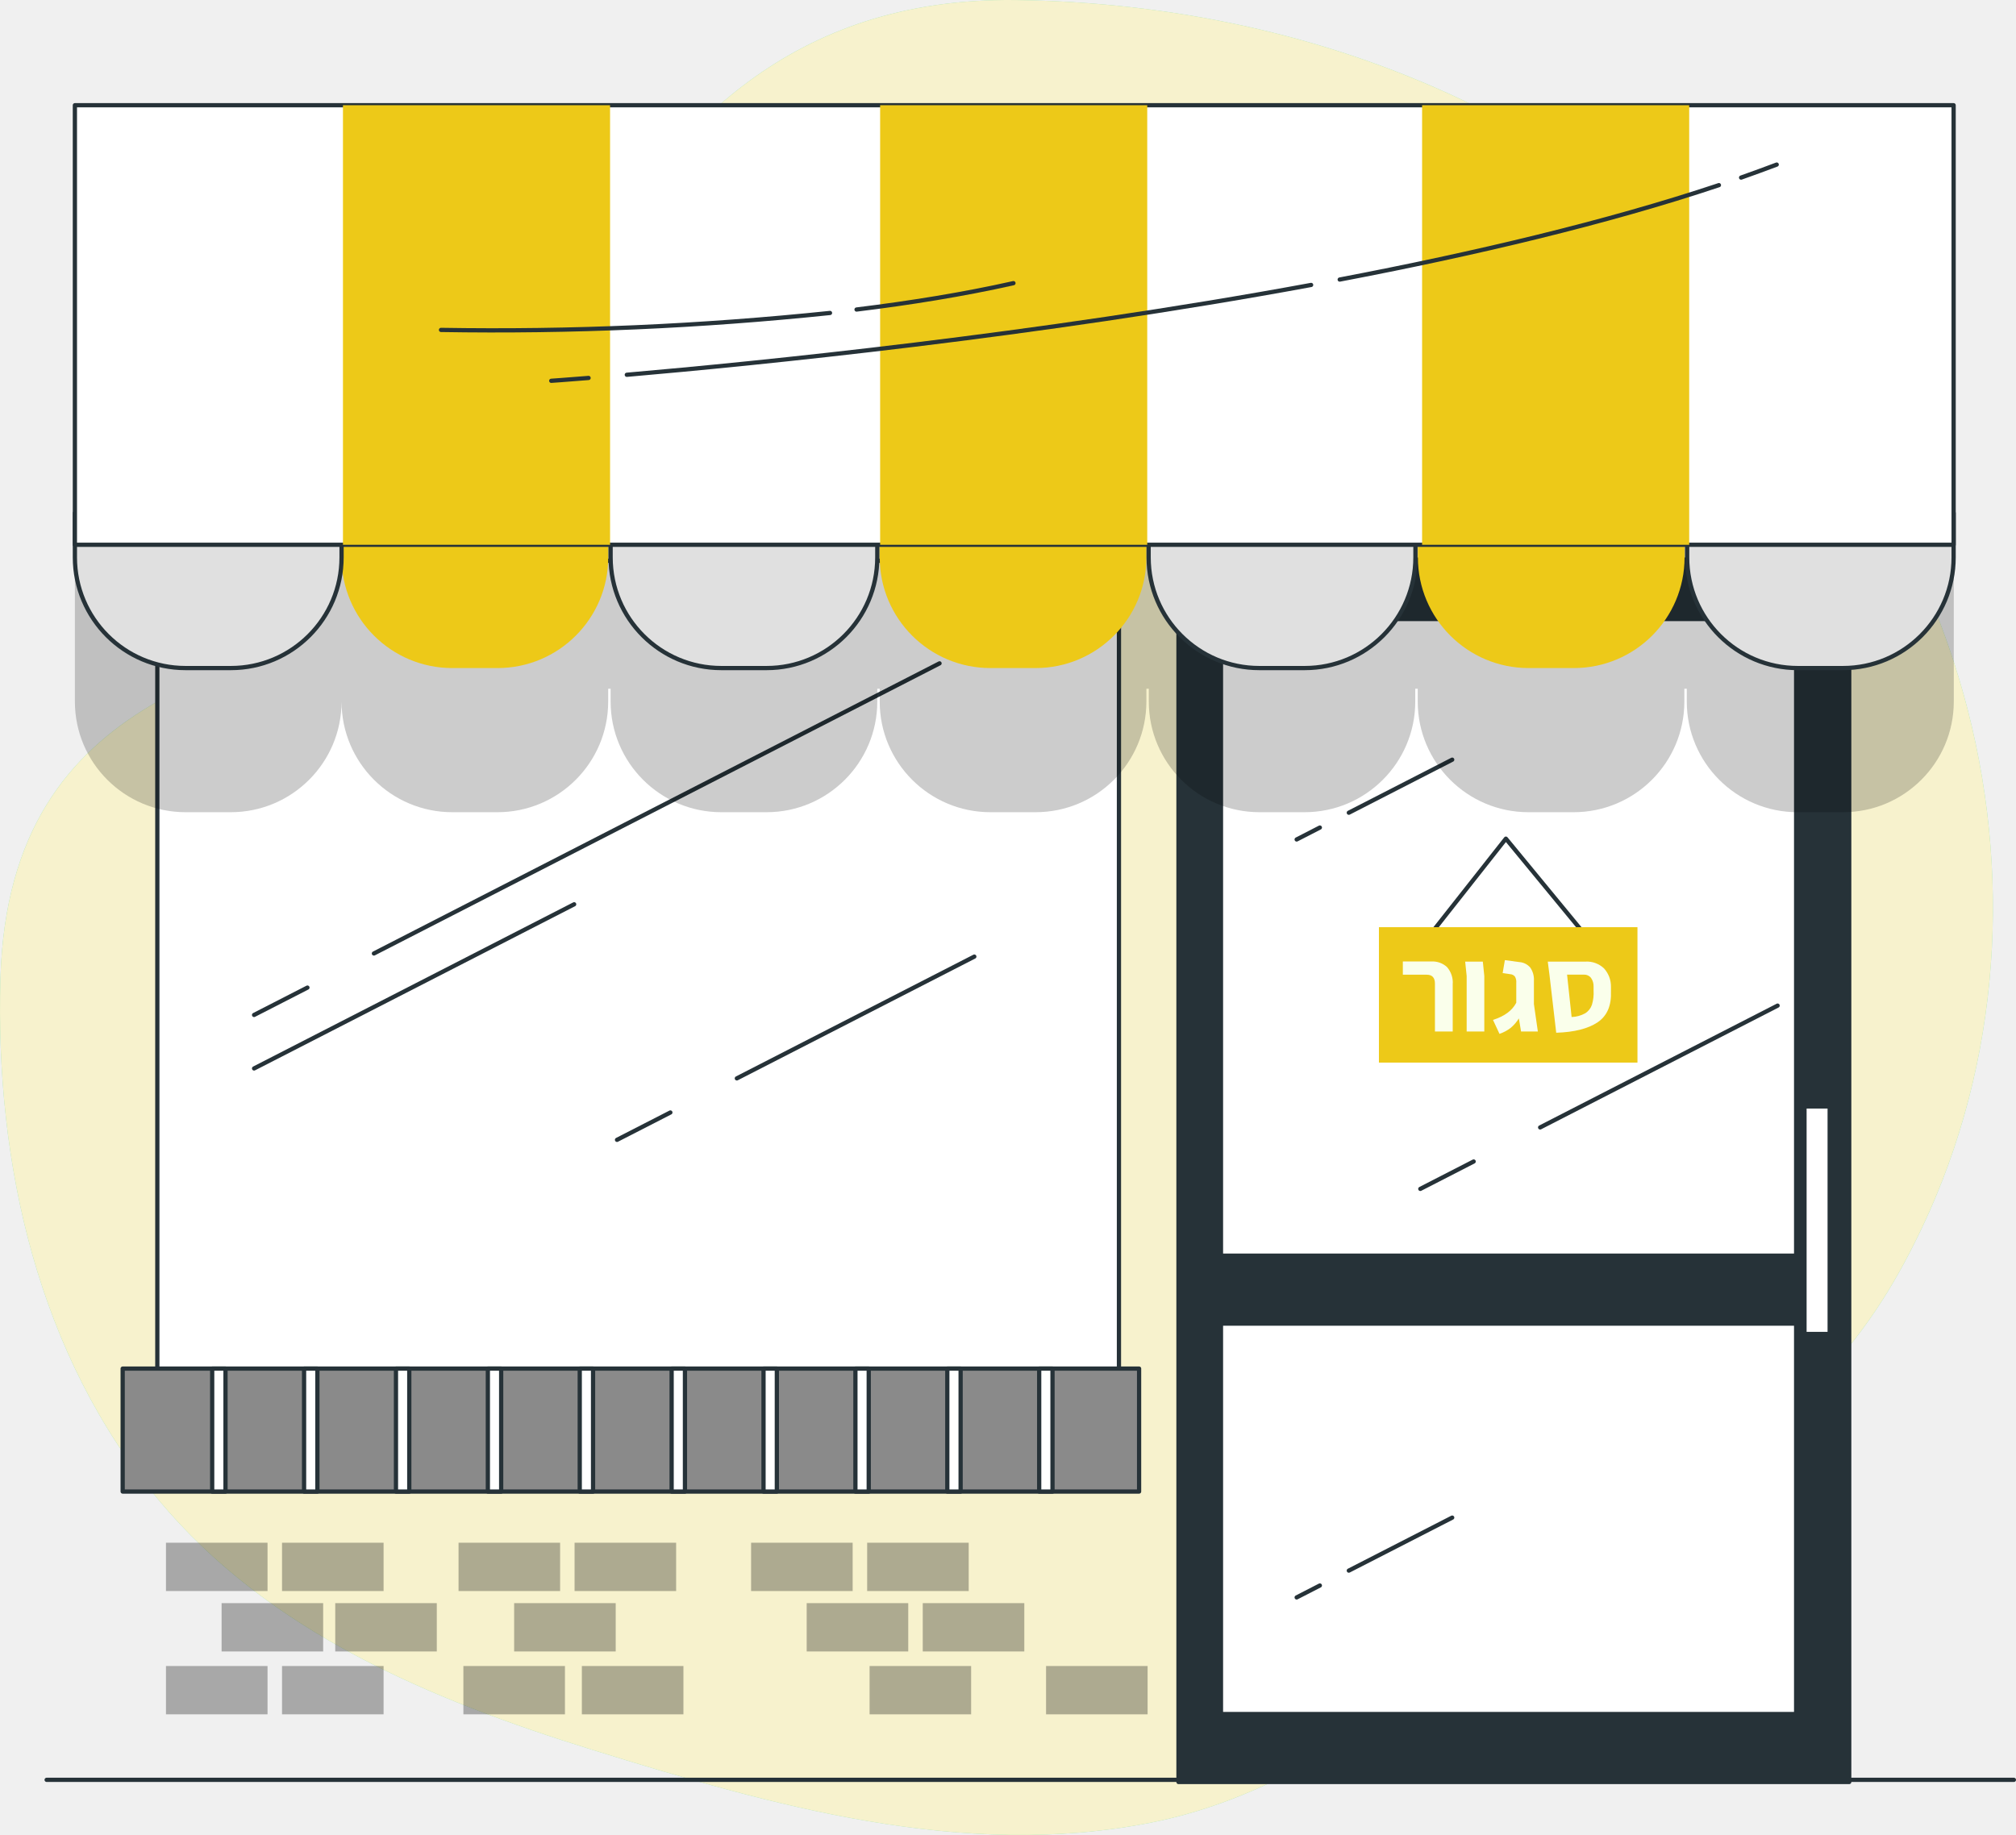
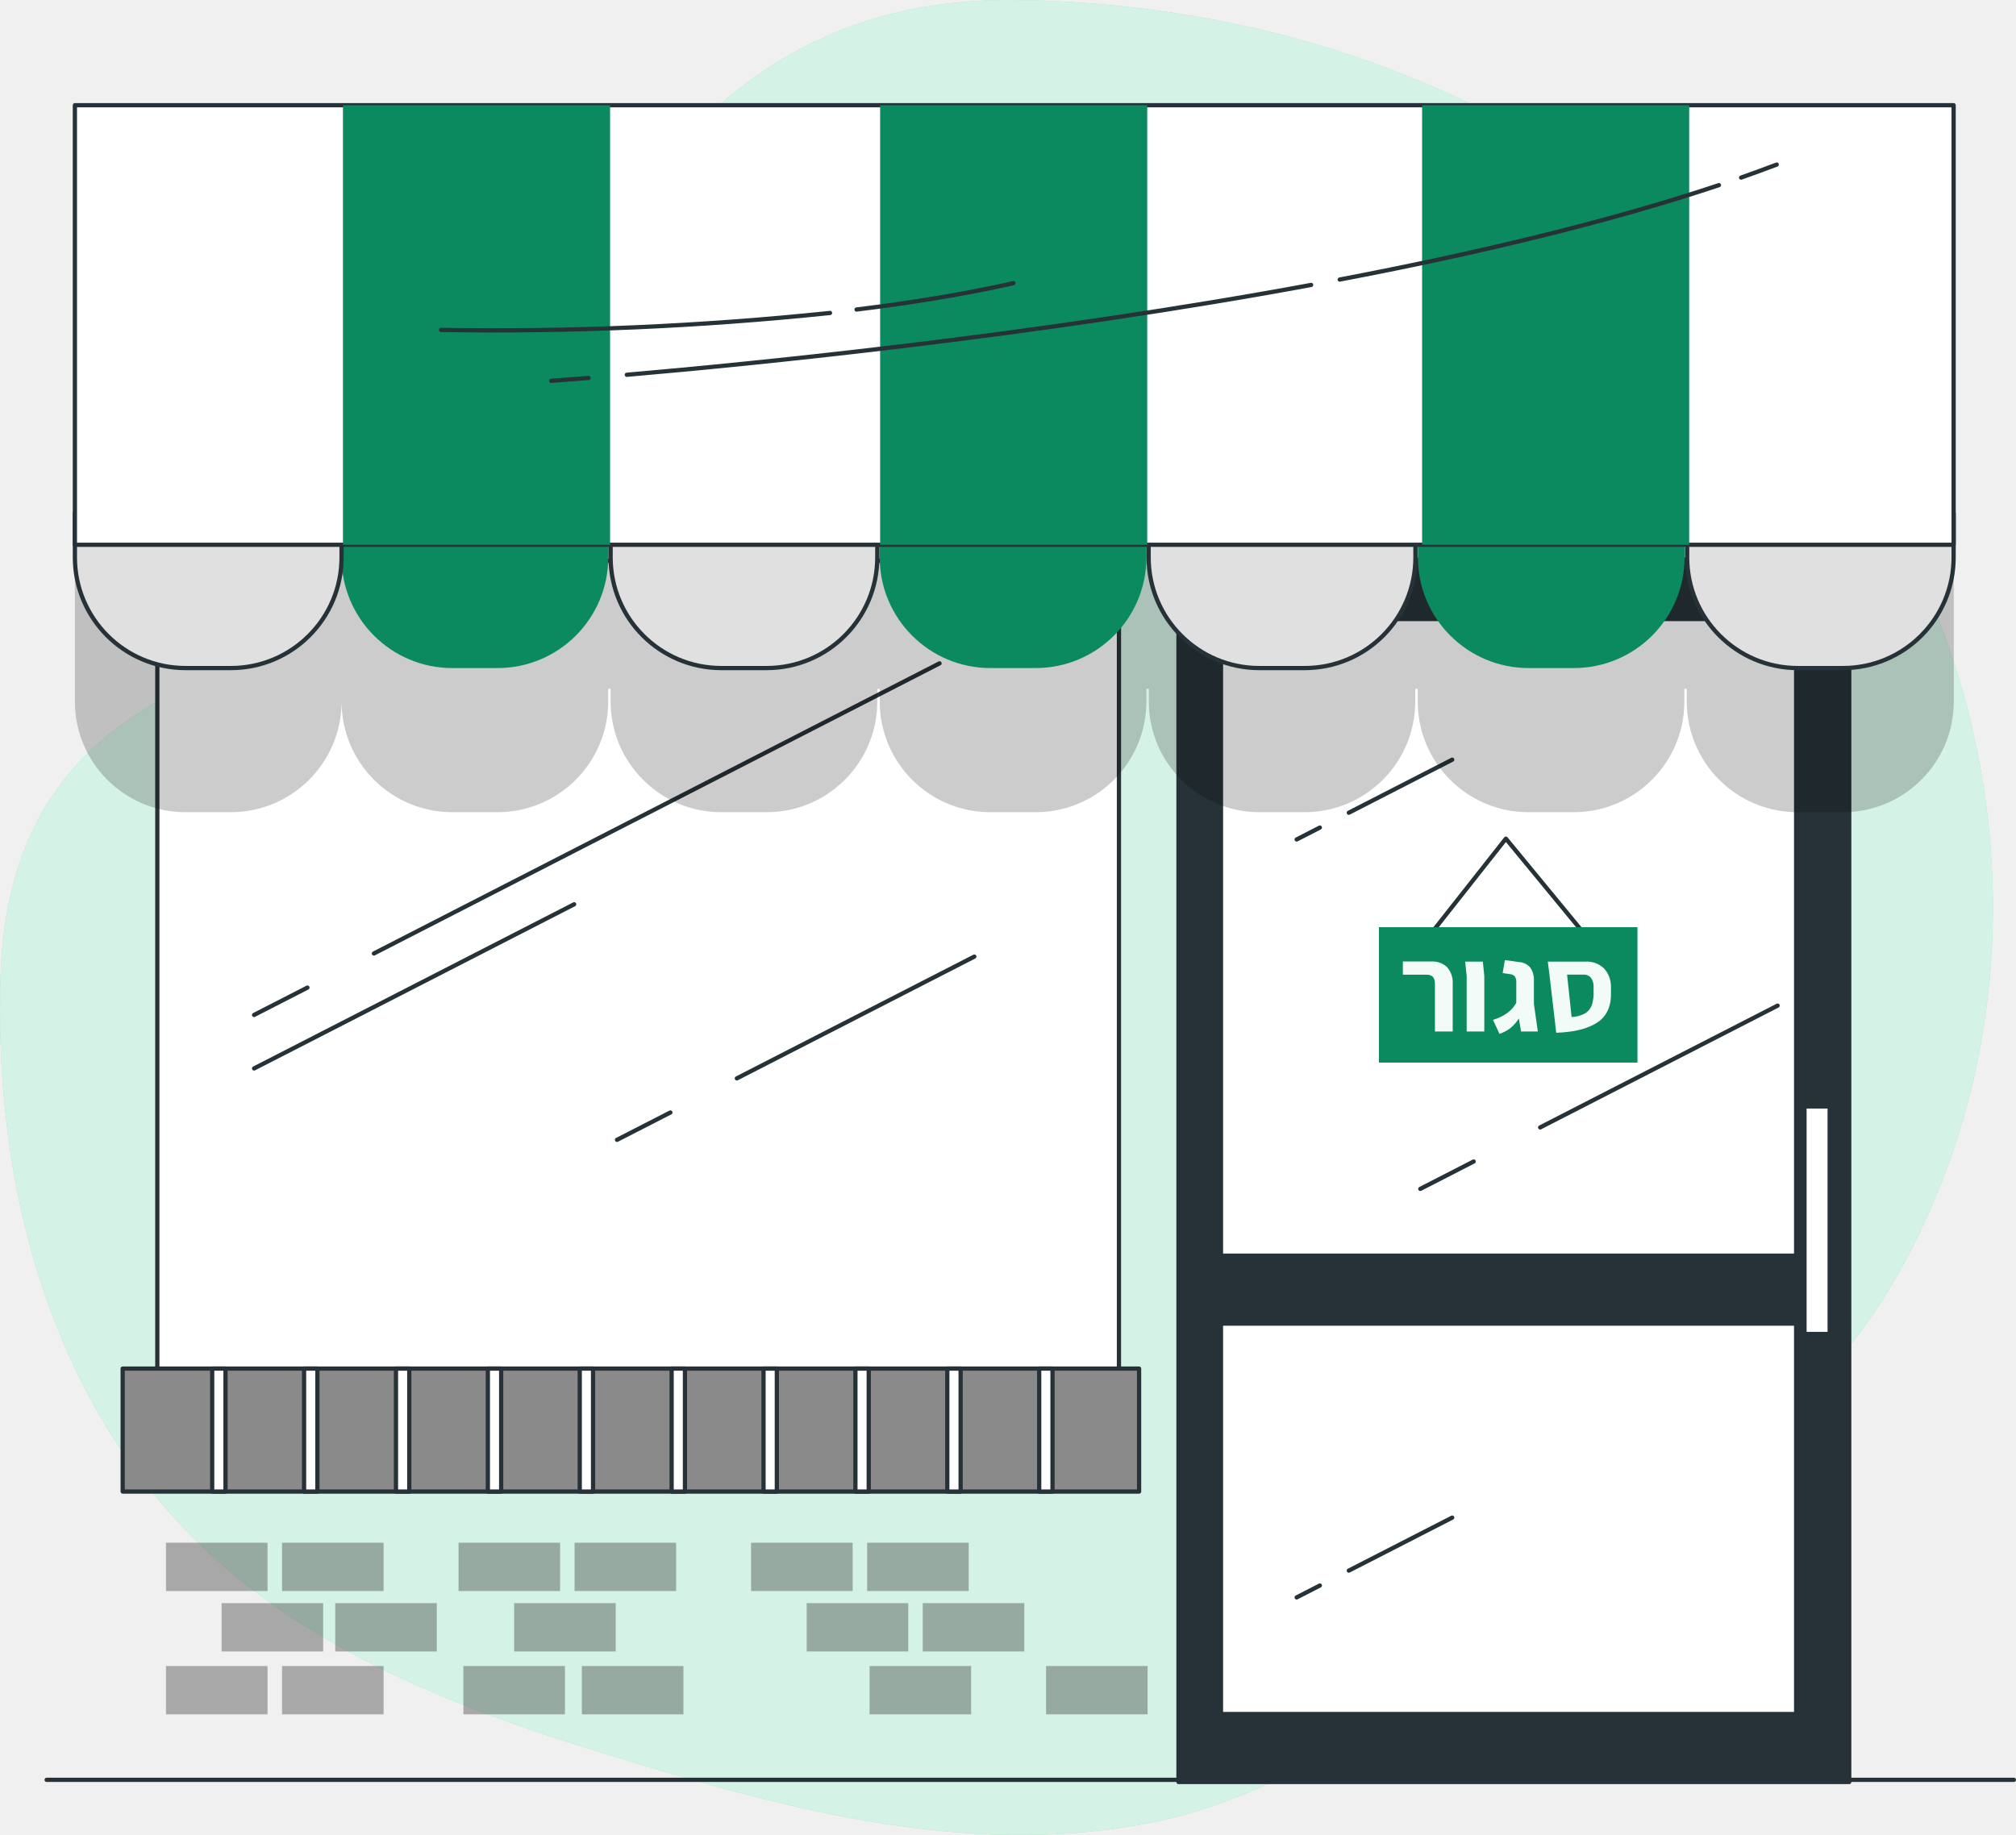
<svg xmlns="http://www.w3.org/2000/svg" id="Layer_2" data-name="Layer 2" viewBox="0 0 475.43 432.82">
  <defs>
    <style>
      .cls-1, .cls-2 {
        fill: #fff;
      }

      .cls-1, .cls-3, .cls-4, .cls-5, .cls-6 {
        stroke: #263238;
        stroke-linecap: round;
        stroke-linejoin: round;
      }

      .cls-3 {
        fill: #e0e0e0;
      }

      .cls-7 {
-         fill: #edc918;
+         fill: #0b8a5f;
      }

      .cls-8 {
        fill: #92e3a9;
      }

      .cls-9 {
-         fill: #faffeb;
+         fill: #f2fbf7;
      }

      .cls-10 {
        opacity: .3;
      }

      .cls-11 {
        isolation: isolate;
        opacity: .2;
      }

      .cls-12 {
-         fill: #f7f2cd;
+         fill: #d5f2e6;
      }

      .cls-4 {
        fill: none;
      }

      .cls-5 {
        fill: #8a8a8a;
      }

      .cls-6 {
        fill: #263238;
      }
    </style>
  </defs>
  <g id="Layer_1-2" data-name="Layer 1">
    <g id="Layer_2-2" data-name="Layer 2">
      <g id="Background_Simple" data-name="Background Simple">
        <path class="cls-8" d="M404,65.63c-17.31-17.31-37.42-31.57-59.47-42.2C311.72,7.93,275.6.46,239.48.01c-105.57-1.3-113.6,124.06-146.06,141.5S2.14,161.01.11,230.72c-1.28,43.85,8.89,88.94,37.32,123.11,26.09,31.3,64.4,47.16,102.15,58.87,42.4,13.16,87.35,26.07,131.95,17.19,45.76-9.11,77.91-45.74,115.49-70.49,23.66-15.58,44.9-32,59.51-57,1.74-2.99,3.39-6.04,4.94-9.14,19.55-38.86,23.39-83.68,12.6-125.73-9.68-37.73-31.52-73.67-60.07-101.9Z" />
        <path class="cls-12" d="M404,65.63c-17.31-17.31-37.42-31.57-59.47-42.2C311.72,7.93,275.6.46,239.48.01c-105.57-1.3-113.6,124.06-146.06,141.5S2.14,161.01.11,230.72c-1.28,43.85,8.89,88.94,37.32,123.11,26.09,31.3,64.4,47.16,102.15,58.87,42.4,13.16,87.35,26.07,131.95,17.19,45.76-9.11,77.91-45.74,115.49-70.49,23.66-15.58,44.9-32,59.51-57,1.74-2.99,3.39-6.04,4.94-9.14,19.55-38.86,23.39-83.68,12.6-125.73-9.68-37.73-31.52-73.67-60.07-101.9Z" />
      </g>
      <g id="Floor">
        <line class="cls-4" x1="474.93" y1="419.82" x2="11" y2="419.82" />
      </g>
      <g id="Door">
        <rect class="cls-6" x="277.92" y="132" width="158.18" height="288.33" />
        <rect class="cls-1" x="287.94" y="146.01" width="135.64" height="150.17" />
        <line class="cls-4" x1="347.53" y1="273.97" x2="334.95" y2="280.43" />
        <line class="cls-4" x1="419.21" y1="237.2" x2="363.21" y2="265.93" />
        <line class="cls-4" x1="311.26" y1="195.2" x2="305.79" y2="198.01" />
        <line class="cls-4" x1="342.47" y1="179.19" x2="318.09" y2="191.7" />
        <rect class="cls-1" x="287.94" y="312.2" width="135.64" height="92.1" />
        <rect class="cls-2" x="426.05" y="261.48" width="4.94" height="52.67" />
        <polyline class="cls-4" points="336.25 221.77 355.13 197.82 375.45 222.5" />
        <rect class="cls-7" x="325.19" y="218.7" width="60.97" height="31.94" />
        <line class="cls-4" x1="311.26" y1="373.98" x2="305.79" y2="376.79" />
        <line class="cls-4" x1="342.47" y1="357.97" x2="318.09" y2="370.47" />
        <path class="cls-9" d="M338.4,232.01c0-1.4-.65-2.1-1.94-2.1h-5.63v-3.12h6.76c1.34-.07,2.66.4,3.65,1.31.99,1.13,1.48,2.62,1.35,4.12v11.09h-4.19v-11.3Z" />
        <path class="cls-9" d="M345.88,230.2l-.35-3.38h4.16l.35,3.38v13.11h-4.16v-13.11Z" />
        <path class="cls-9" d="M358.71,243.31l-.52-3.09c-.51.83-1.15,1.57-1.89,2.2-.8.63-1.71,1.12-2.68,1.44l-1.53-3.29c2.7-.85,4.53-2.2,5.49-4.05v-4.71c.05-.51-.06-1.02-.32-1.47-.27-.32-.65-.52-1.07-.55l-1.82-.26.52-3.06,3.41.46c1.01.07,1.95.54,2.6,1.32.61.91.91,2,.84,3.1v5.49l.93,6.47h-3.96Z" />
        <path class="cls-9" d="M376.77,241.13c-2.24,1.51-5.5,2.33-9.77,2.47l-1.59-13.66-.4-3.12h8.87c1.62-.1,3.21.48,4.39,1.6,1.09,1.2,1.68,2.78,1.64,4.4v1c.14,3.37-.91,5.8-3.14,7.31ZM373.83,239.01c.75-.46,1.31-1.17,1.59-2,.33-1.09.46-2.23.39-3.37v-.87c.04-.75-.17-1.49-.6-2.1-.39-.51-1.01-.8-1.65-.78h-4l1.07,10c1.12-.03,2.22-.33,3.2-.88Z" />
      </g>
      <g id="Window">
        <g class="cls-10">
          <rect x="39.14" y="363.89" width="23.95" height="11.4" />
          <rect x="66.51" y="363.89" width="23.95" height="11.4" />
          <rect x="66.51" y="392.97" width="23.95" height="11.4" />
          <rect x="205.07" y="392.97" width="23.95" height="11.4" />
          <rect x="246.69" y="392.97" width="23.95" height="11.4" />
          <rect x="39.14" y="392.97" width="23.95" height="11.4" />
          <rect x="137.22" y="392.97" width="23.95" height="11.4" />
          <rect x="109.28" y="392.97" width="23.95" height="11.4" />
          <rect x="52.26" y="378.14" width="23.95" height="11.4" />
          <rect x="79.06" y="378.14" width="23.95" height="11.4" />
          <rect x="108.14" y="363.89" width="23.95" height="11.4" />
          <rect x="135.5" y="363.89" width="23.95" height="11.4" />
          <rect x="121.25" y="378.14" width="23.95" height="11.4" />
          <rect x="177.13" y="363.89" width="23.95" height="11.4" />
          <rect x="204.5" y="363.89" width="23.95" height="11.4" />
          <rect x="190.24" y="378.14" width="23.95" height="11.4" />
          <rect x="217.61" y="378.14" width="23.95" height="11.4" />
        </g>
        <rect class="cls-1" x="37.1" y="132.26" width="226.78" height="206.23" />
        <line class="cls-4" x1="72.5" y1="232.95" x2="59.92" y2="239.4" />
        <line class="cls-4" x1="221.57" y1="156.47" x2="88.18" y2="224.9" />
        <line class="cls-4" x1="135.4" y1="213.3" x2="59.92" y2="252.02" />
        <line class="cls-4" x1="158.09" y1="262.41" x2="145.51" y2="268.86" />
        <line class="cls-4" x1="229.77" y1="225.64" x2="173.77" y2="254.36" />
        <rect class="cls-5" x="28.93" y="322.82" width="239.7" height="29" />
        <rect class="cls-1" x="115.05" y="322.82" width="3.14" height="29" />
        <rect class="cls-1" x="136.72" y="322.82" width="3.14" height="29" />
        <rect class="cls-1" x="93.38" y="322.82" width="3.14" height="29" />
        <rect class="cls-1" x="50.04" y="322.82" width="3.14" height="29" />
        <rect class="cls-1" x="71.71" y="322.82" width="3.14" height="29" />
        <rect class="cls-1" x="158.39" y="322.82" width="3.14" height="29" />
        <rect class="cls-1" x="223.4" y="322.82" width="3.14" height="29" />
        <rect class="cls-1" x="245.07" y="322.82" width="3.14" height="29" />
        <rect class="cls-1" x="180.06" y="322.82" width="3.14" height="29" />
        <rect class="cls-1" x="201.73" y="322.82" width="3.14" height="29" />
      </g>
      <g id="Awning">
        <path class="cls-11" d="M398.36,58.82H17.66v106.64c0,14.43,11.69,26.12,26.12,26.12h10.64c14.43,0,26.12-11.68,26.13-26.11h0c0,14.41,11.68,26.1,26.1,26.11h10.66c14.42,0,26.11-11.68,26.12-26.1v-3.02h.57v3c0,14.43,11.69,26.12,26.12,26.12h10.65c14.43,0,26.12-11.69,26.12-26.12v-3h.57v3c0,14.43,11.69,26.12,26.12,26.12h10.64c14.43,0,26.12-11.68,26.13-26.11h0v-3.01h.57v3c0,14.41,11.67,26.1,26.08,26.12h10.64c14.42,0,26.11-11.68,26.12-26.1v-3.02h.58v3c0,14.42,11.68,26.11,26.1,26.12h10.66c14.42,0,26.11-11.68,26.12-26.1v-3.02h.57v3c0,14.43,11.69,26.12,26.12,26.12.03,0,.06,0,.09,0h10.63c14.43,0,26.12-11.68,26.13-26.11h0V58.82h-62.4Z" />
        <path class="cls-7" d="M80.55,121.01h62.89v10.45c0,14.43-11.69,26.12-26.12,26.12h-10.65c-14.43,0-26.12-11.69-26.12-26.12,0,0,0-10.45,0-10.45Z" />
        <path class="cls-3" d="M17.66,121.01h62.89v10.45c0,14.43-11.69,26.12-26.12,26.12h-10.65c-14.43,0-26.12-11.69-26.12-26.12,0,0,0-10.45,0-10.45Z" />
        <path class="cls-3" d="M144,121.01h62.89v10.45c0,14.43-11.69,26.12-26.12,26.12h-10.64c-14.43,0-26.12-11.68-26.13-26.11h0v-10.46h0Z" />
        <path class="cls-7" d="M207.46,121.01h62.89v10.45c0,14.43-11.69,26.12-26.12,26.12h-10.65c-14.43,0-26.12-11.69-26.12-26.12v-10.45h0Z" />
        <path class="cls-3" d="M270.92,121.01h62.88v10.45c0,14.43-11.69,26.12-26.12,26.12h-10.68c-14.43,0-26.12-11.69-26.12-26.12v-10.45h.04Z" />
        <path class="cls-7" d="M334.38,121.01h62.89v10.45c0,14.43-11.69,26.12-26.12,26.12h-10.65c-14.43,0-26.12-11.69-26.12-26.12v-10.45h0Z" />
        <path class="cls-3" d="M397.83,121.01h62.89v10.45c0,14.43-11.69,26.12-26.12,26.12h-10.6c-14.43,0-26.12-11.69-26.12-26.12v-10.45h-.05Z" />
        <rect class="cls-1" x="17.66" y="24.82" width="443.06" height="103.68" />
        <rect class="cls-7" x="80.88" y="24.82" width="62.99" height="103.68" />
        <rect class="cls-7" x="207.56" y="24.82" width="62.99" height="103.68" />
        <rect class="cls-7" x="335.37" y="24.82" width="62.99" height="103.68" />
        <path class="cls-4" d="M410.6,41.89c2.86-1.01,5.66-2.04,8.4-3.07" />
        <path class="cls-4" d="M315.94,65.94c31.71-6.05,62.91-13.41,89.43-22.27" />
        <path class="cls-4" d="M147.82,88.4c30.67-2.66,96.44-9.2,161.38-21.19" />
        <path class="cls-4" d="M130,89.82s3.13-.21,8.8-.67" />
        <path class="cls-4" d="M202,73.01c12.59-1.54,25.19-3.57,37-6.22" />
        <path class="cls-4" d="M104,77.82c30.63.51,61.27-.83,91.74-4" />
      </g>
    </g>
  </g>
</svg>
